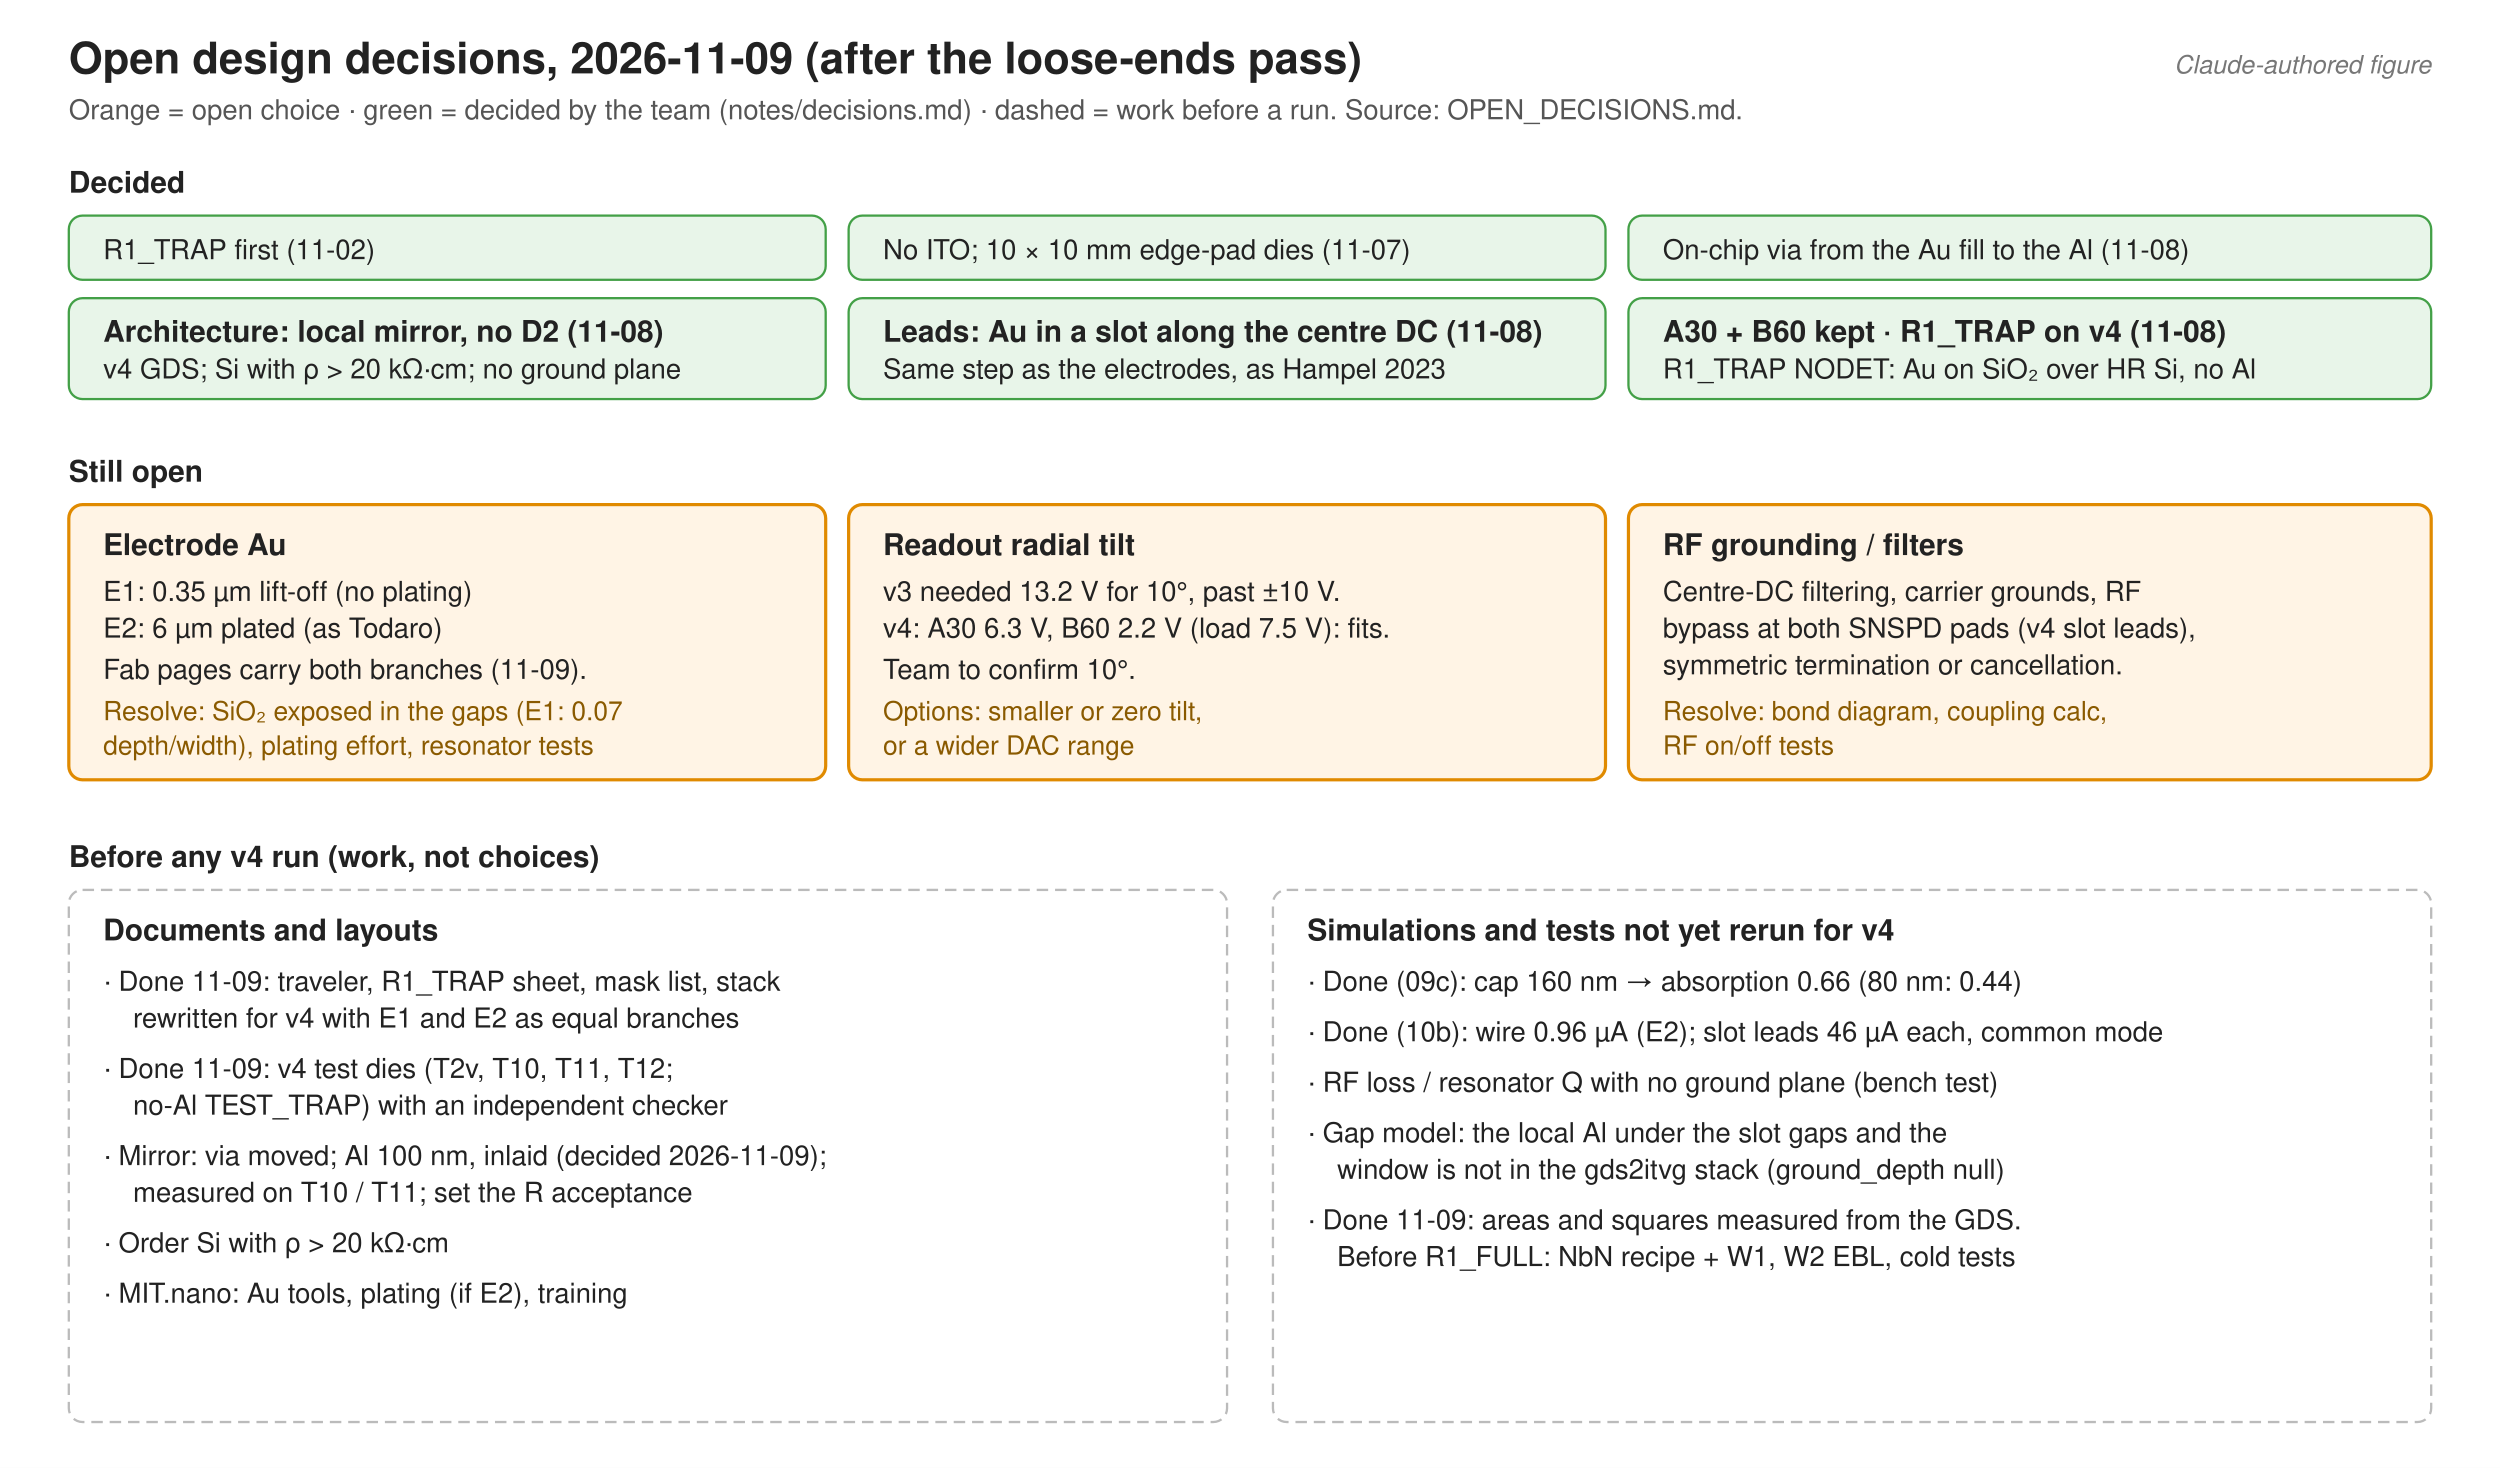
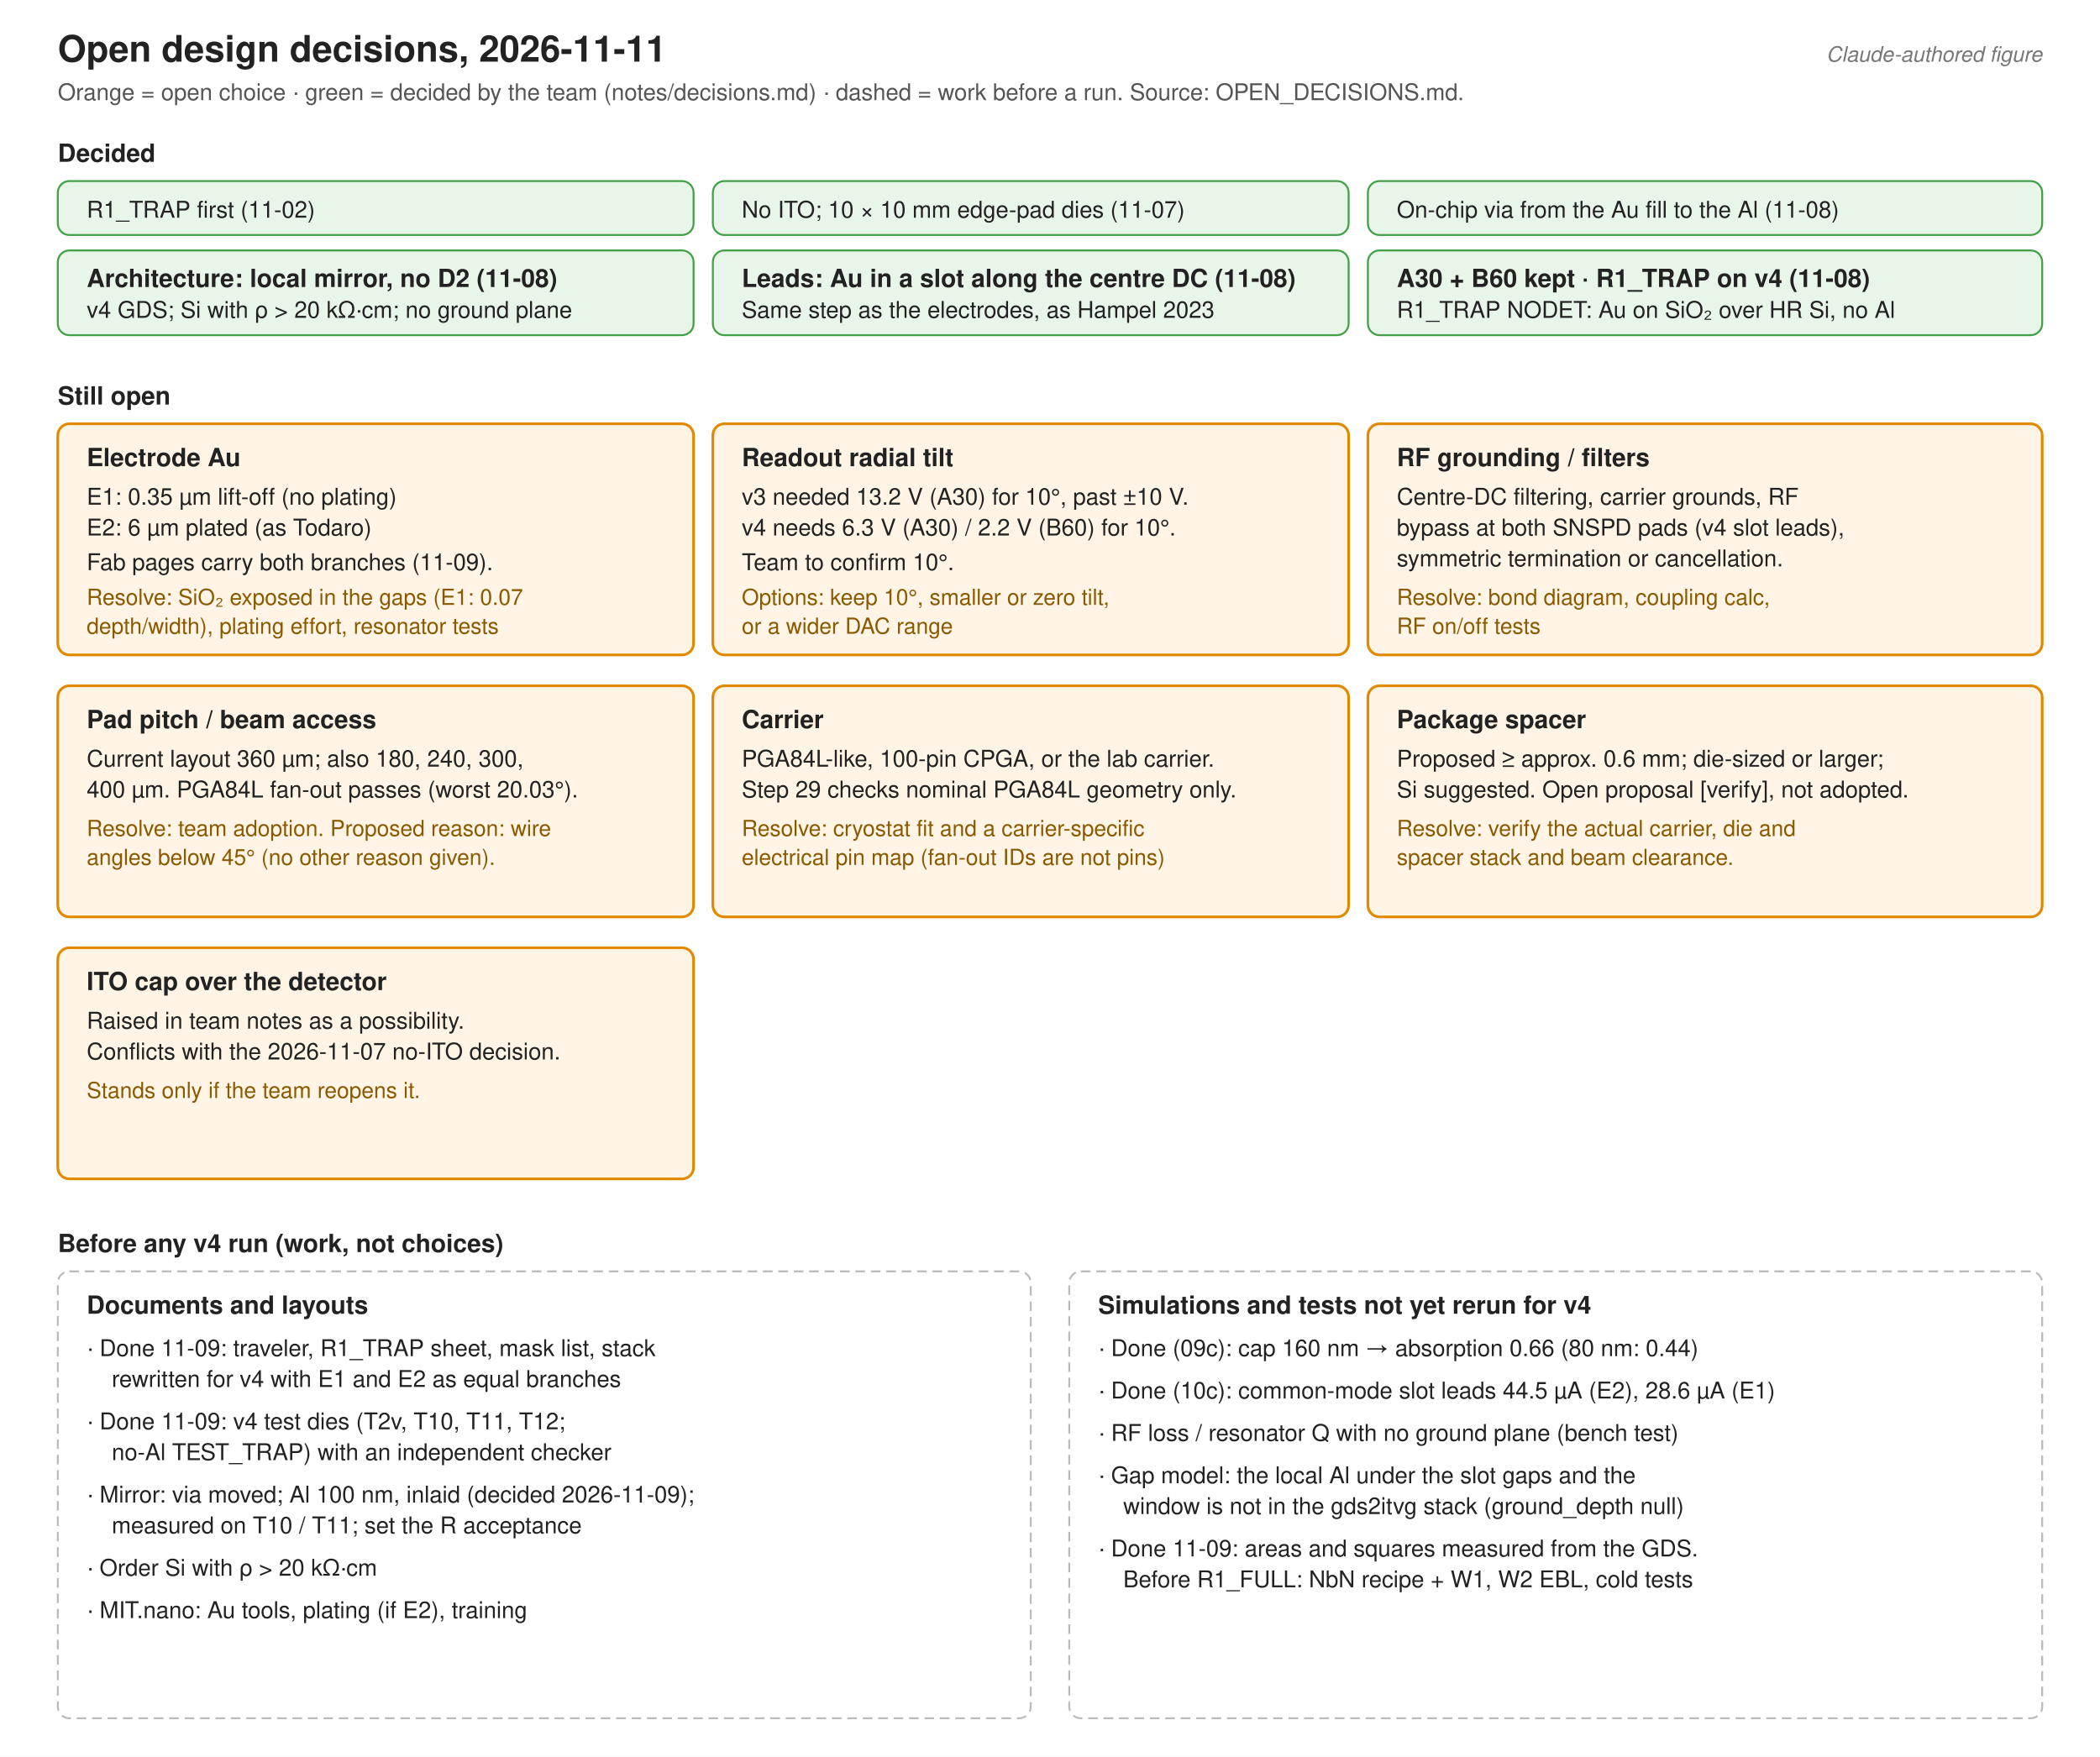
- <svg xmlns="http://www.w3.org/2000/svg" viewBox="0 0 1090 640" width="1090" height="640">
+ <svg xmlns="http://www.w3.org/2000/svg" viewBox="0 0 1090 912" width="1090" height="912">
  <defs>
    <style>
      text { font-family: "Segoe UI", Helvetica, Arial, sans-serif; fill: #222; font-size: 12px; }
      .h { font-size: 19px; font-weight: 600; }
      .s { fill: #555; }
      .b { font-weight: 600; font-size: 13px; }
      .r { fill: #8a5a00; font-size: 11.5px; }
      .g { fill: #777; font-size: 11px; font-style: italic; }
      .open { fill: #fff4e5; stroke: #e08a00; stroke-width: 1.4; }
      .done { fill: #e8f5e9; stroke: #43a047; stroke-width: 1; }
      .chk  { fill: #ffffff; stroke: #bbb; stroke-width: 1; stroke-dasharray: 5 3; }
    </style>
  </defs>
-   <rect x="0" y="0" width="1090" height="640" fill="#ffffff" />
-   <text class="h" x="30" y="32">Open design decisions, 2026-11-09 (after the loose-ends pass)</text>
+   <rect x="0" y="0" width="1090" height="912" fill="#ffffff" />
+   <text class="h" x="30" y="32">Open design decisions, 2026-11-11</text>
  <text class="s" x="30" y="52">Orange = open choice · green = decided by the team (notes/decisions.md) · dashed = work before a run. Source: OPEN_DECISIONS.md.</text>
  <text class="g" x="1060" y="32" text-anchor="end">Claude-authored figure</text>
  <text class="b" x="30" y="84">Decided</text>
  <rect class="done" x="30" y="94" width="330" height="28" rx="6" />
  <text x="45" y="113">R1_TRAP first (11-02)</text>
  <rect class="done" x="370" y="94" width="330" height="28" rx="6" />
  <text x="385" y="113">No ITO; 10 × 10 mm edge-pad dies (11-07)</text>
  <rect class="done" x="710" y="94" width="350" height="28" rx="6" />
  <text x="725" y="113">On-chip via from the Au fill to the Al (11-08)</text>
  <rect class="done" x="30" y="130" width="330" height="44" rx="6" />
  <text class="b" x="45" y="149">Architecture: local mirror, no D2 (11-08)</text>
  <text x="45" y="165">v4 GDS; Si with ρ &gt; 20 kΩ·cm; no ground plane</text>
  <rect class="done" x="370" y="130" width="330" height="44" rx="6" />
  <text class="b" x="385" y="149">Leads: Au in a slot along the centre DC (11-08)</text>
  <text x="385" y="165">Same step as the electrodes, as Hampel 2023</text>
  <rect class="done" x="710" y="130" width="350" height="44" rx="6" />
  <text class="b" x="725" y="149">A30 + B60 kept · R1_TRAP on v4 (11-08)</text>
  <text x="725" y="165">R1_TRAP NODET: Au on SiO₂ over HR Si, no Al</text>
  <text class="b" x="30" y="210">Still open</text>
  <rect class="open" x="30" y="220" width="330" height="120" rx="6" />
  <text class="b" x="45" y="242">Electrode Au</text>
  <text x="45" y="262">E1: 0.35 µm lift-off (no plating)</text>
  <text x="45" y="278">E2: 6 µm plated (as Todaro)</text>
  <text x="45" y="296">Fab pages carry both branches (11-09).</text>
  <text class="r" x="45" y="314">Resolve: SiO₂ exposed in the gaps (E1: 0.07</text>
  <text class="r" x="45" y="329">depth/width), plating effort, resonator tests</text>
  <rect class="open" x="370" y="220" width="330" height="120" rx="6" />
  <text class="b" x="385" y="242">Readout radial tilt</text>
-   <text x="385" y="262">v3 needed 13.2 V for 10°, past ±10 V.</text>
-   <text x="385" y="278">v4: A30 6.3 V, B60 2.2 V (load 7.5 V): fits.</text>
+   <text x="385" y="262">v3 needed 13.2 V (A30) for 10°, past ±10 V.</text>
+   <text x="385" y="278">v4 needs 6.3 V (A30) / 2.2 V (B60) for 10°.</text>
  <text x="385" y="296">Team to confirm 10°.</text>
-   <text class="r" x="385" y="314">Options: smaller or zero tilt,</text>
+   <text class="r" x="385" y="314">Options: keep 10°, smaller or zero tilt,</text>
  <text class="r" x="385" y="329">or a wider DAC range</text>
  <rect class="open" x="710" y="220" width="350" height="120" rx="6" />
  <text class="b" x="725" y="242">RF grounding / filters</text>
  <text x="725" y="262">Centre-DC filtering, carrier grounds, RF</text>
  <text x="725" y="278">bypass at both SNSPD pads (v4 slot leads),</text>
  <text x="725" y="294">symmetric termination or cancellation.</text>
  <text class="r" x="725" y="314">Resolve: bond diagram, coupling calc,</text>
  <text class="r" x="725" y="329">RF on/off tests</text>
-   <text class="b" x="30" y="378">Before any v4 run (work, not choices)</text>
-   <rect class="chk" x="30" y="388" width="505" height="232" rx="6" />
-   <text class="b" x="45" y="410">Documents and layouts</text>
-   <text x="45" y="432">· Done 11-09: traveler, R1_TRAP sheet, mask list, stack</text>
-   <text x="58" y="448">rewritten for v4 with E1 and E2 as equal branches</text>
-   <text x="45" y="470">· Done 11-09: v4 test dies (T2v, T10, T11, T12;</text>
-   <text x="58" y="486">no-Al TEST_TRAP) with an independent checker</text>
-   <text x="45" y="508">· Mirror: via moved; Al 100 nm, inlaid (decided 2026-11-09);</text>
-   <text x="58" y="524">measured on T10 / T11; set the R acceptance</text>
-   <text x="45" y="546">· Order Si with ρ &gt; 20 kΩ·cm</text>
-   <text x="45" y="568">· MIT.nano: Au tools, plating (if E2), training</text>
-   <rect class="chk" x="555" y="388" width="505" height="232" rx="6" />
-   <text class="b" x="570" y="410">Simulations and tests not yet rerun for v4</text>
-   <text x="570" y="432">· Done (09c): cap 160 nm → absorption 0.66 (80 nm: 0.44)</text>
-   <text x="570" y="454">· Done (10b): wire 0.96 µA (E2); slot leads 46 µA each, common mode</text>
-   <text x="570" y="476">· RF loss / resonator Q with no ground plane (bench test)</text>
-   <text x="570" y="498">· Gap model: the local Al under the slot gaps and the</text>
-   <text x="583" y="514">window is not in the gds2itvg stack (ground_depth null)</text>
-   <text x="570" y="536">· Done 11-09: areas and squares measured from the GDS.</text>
-   <text x="583" y="552">Before R1_FULL: NbN recipe + W1, W2 EBL, cold tests</text>
+   <rect class="open" x="30" y="356" width="330" height="120" rx="6" />
+   <text class="b" x="45" y="378">Pad pitch / beam access</text>
+   <text x="45" y="398">Current layout 360 µm; also 180, 240, 300,</text>
+   <text x="45" y="414">400 µm. PGA84L fan-out passes (worst 20.03°).</text>
+   <text class="r" x="45" y="434">Resolve: team adoption. Proposed reason: wire</text>
+   <text class="r" x="45" y="449">angles below 45° (no other reason given).</text>
+   <rect class="open" x="370" y="356" width="330" height="120" rx="6" />
+   <text class="b" x="385" y="378">Carrier</text>
+   <text x="385" y="398">PGA84L-like, 100-pin CPGA, or the lab carrier.</text>
+   <text x="385" y="414">Step 29 checks nominal PGA84L geometry only.</text>
+   <text class="r" x="385" y="434">Resolve: cryostat fit and a carrier-specific</text>
+   <text class="r" x="385" y="449">electrical pin map (fan-out IDs are not pins)</text>
+   <rect class="open" x="710" y="356" width="350" height="120" rx="6" />
+   <text class="b" x="725" y="378">Package spacer</text>
+   <text x="725" y="398">Proposed ≥ approx. 0.6 mm; die-sized or larger;</text>
+   <text x="725" y="414">Si suggested. Open proposal [verify], not adopted.</text>
+   <text class="r" x="725" y="434">Resolve: verify the actual carrier, die and</text>
+   <text class="r" x="725" y="449">spacer stack and beam clearance.</text>
+   <rect class="open" x="30" y="492" width="330" height="120" rx="6" />
+   <text class="b" x="45" y="514">ITO cap over the detector</text>
+   <text x="45" y="534">Raised in team notes as a possibility.</text>
+   <text x="45" y="550">Conflicts with the 2026-11-07 no-ITO decision.</text>
+   <text class="r" x="45" y="570">Stands only if the team reopens it.</text>
+   <g transform="translate(0,272)">
+     <text class="b" x="30" y="378">Before any v4 run (work, not choices)</text>
+     <rect class="chk" x="30" y="388" width="505" height="232" rx="6" />
+     <text class="b" x="45" y="410">Documents and layouts</text>
+     <text x="45" y="432">· Done 11-09: traveler, R1_TRAP sheet, mask list, stack</text>
+     <text x="58" y="448">rewritten for v4 with E1 and E2 as equal branches</text>
+     <text x="45" y="470">· Done 11-09: v4 test dies (T2v, T10, T11, T12;</text>
+     <text x="58" y="486">no-Al TEST_TRAP) with an independent checker</text>
+     <text x="45" y="508">· Mirror: via moved; Al 100 nm, inlaid (decided 2026-11-09);</text>
+     <text x="58" y="524">measured on T10 / T11; set the R acceptance</text>
+     <text x="45" y="546">· Order Si with ρ &gt; 20 kΩ·cm</text>
+     <text x="45" y="568">· MIT.nano: Au tools, plating (if E2), training</text>
+     <rect class="chk" x="555" y="388" width="505" height="232" rx="6" />
+     <text class="b" x="570" y="410">Simulations and tests not yet rerun for v4</text>
+     <text x="570" y="432">· Done (09c): cap 160 nm → absorption 0.66 (80 nm: 0.44)</text>
+     <text x="570" y="454">· Done (10c): common-mode slot leads 44.5 µA (E2), 28.6 µA (E1)</text>
+     <text x="570" y="476">· RF loss / resonator Q with no ground plane (bench test)</text>
+     <text x="570" y="498">· Gap model: the local Al under the slot gaps and the</text>
+     <text x="583" y="514">window is not in the gds2itvg stack (ground_depth null)</text>
+     <text x="570" y="536">· Done 11-09: areas and squares measured from the GDS.</text>
+     <text x="583" y="552">Before R1_FULL: NbN recipe + W1, W2 EBL, cold tests</text>
+   </g>
</svg>
